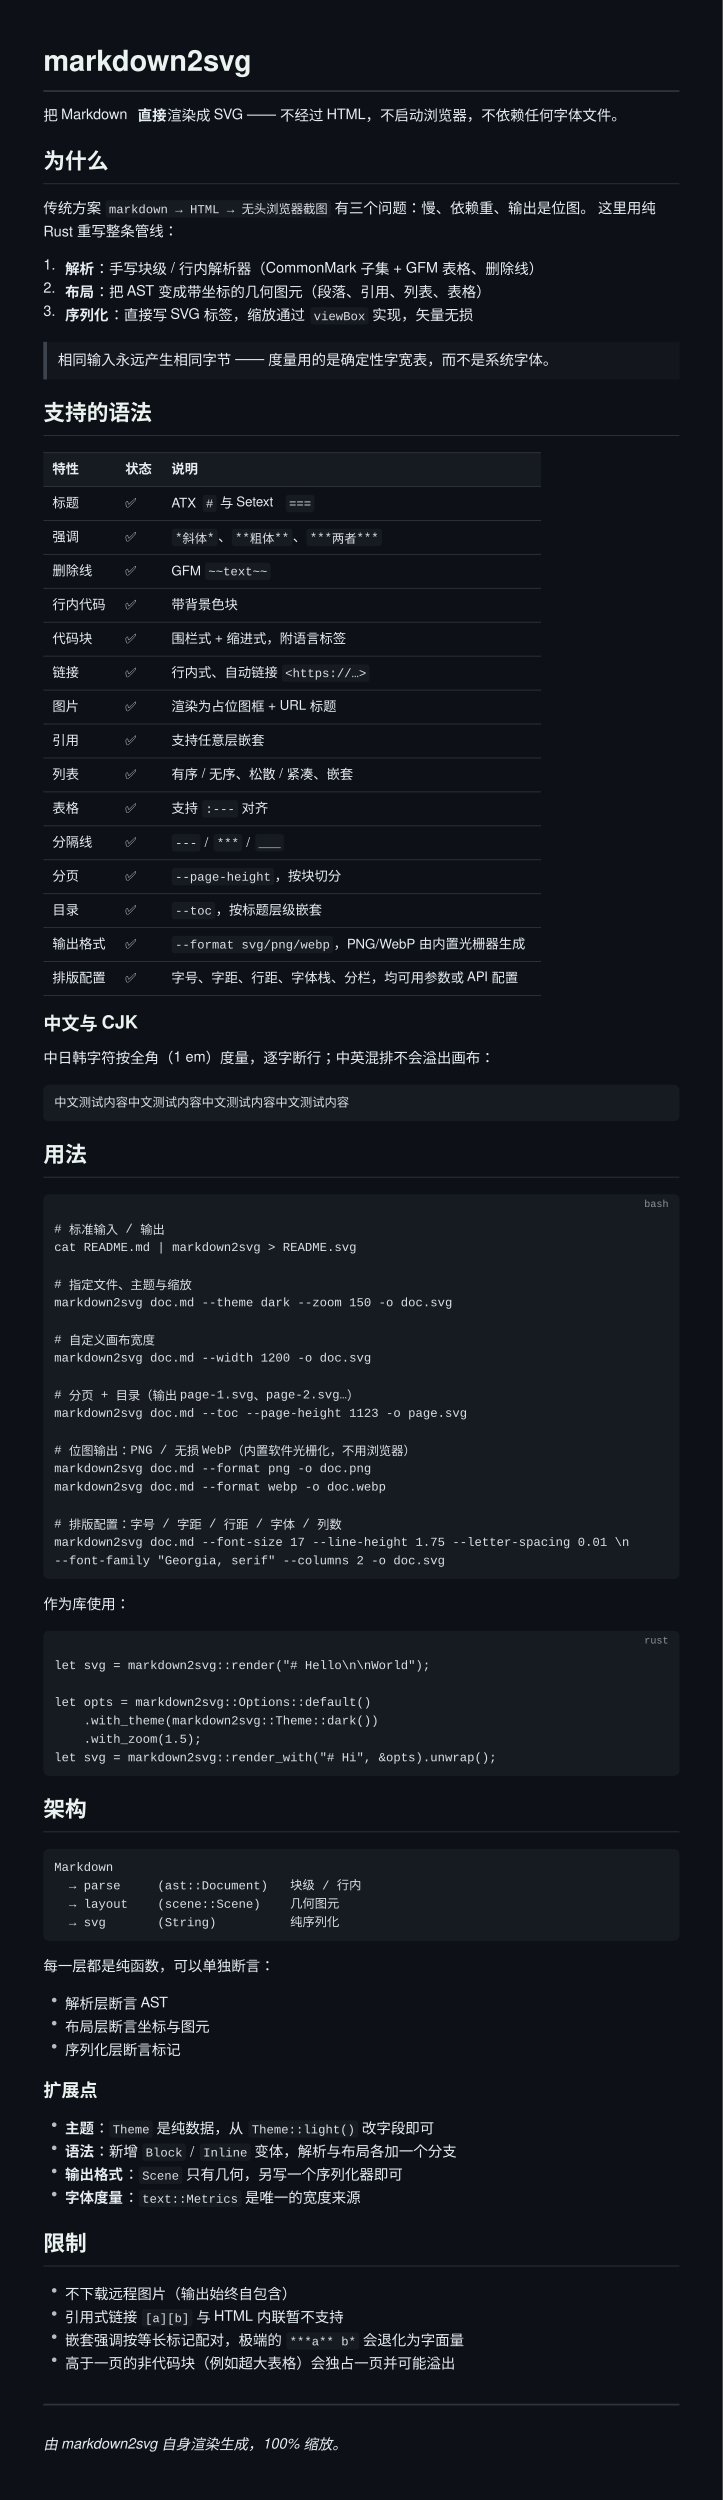
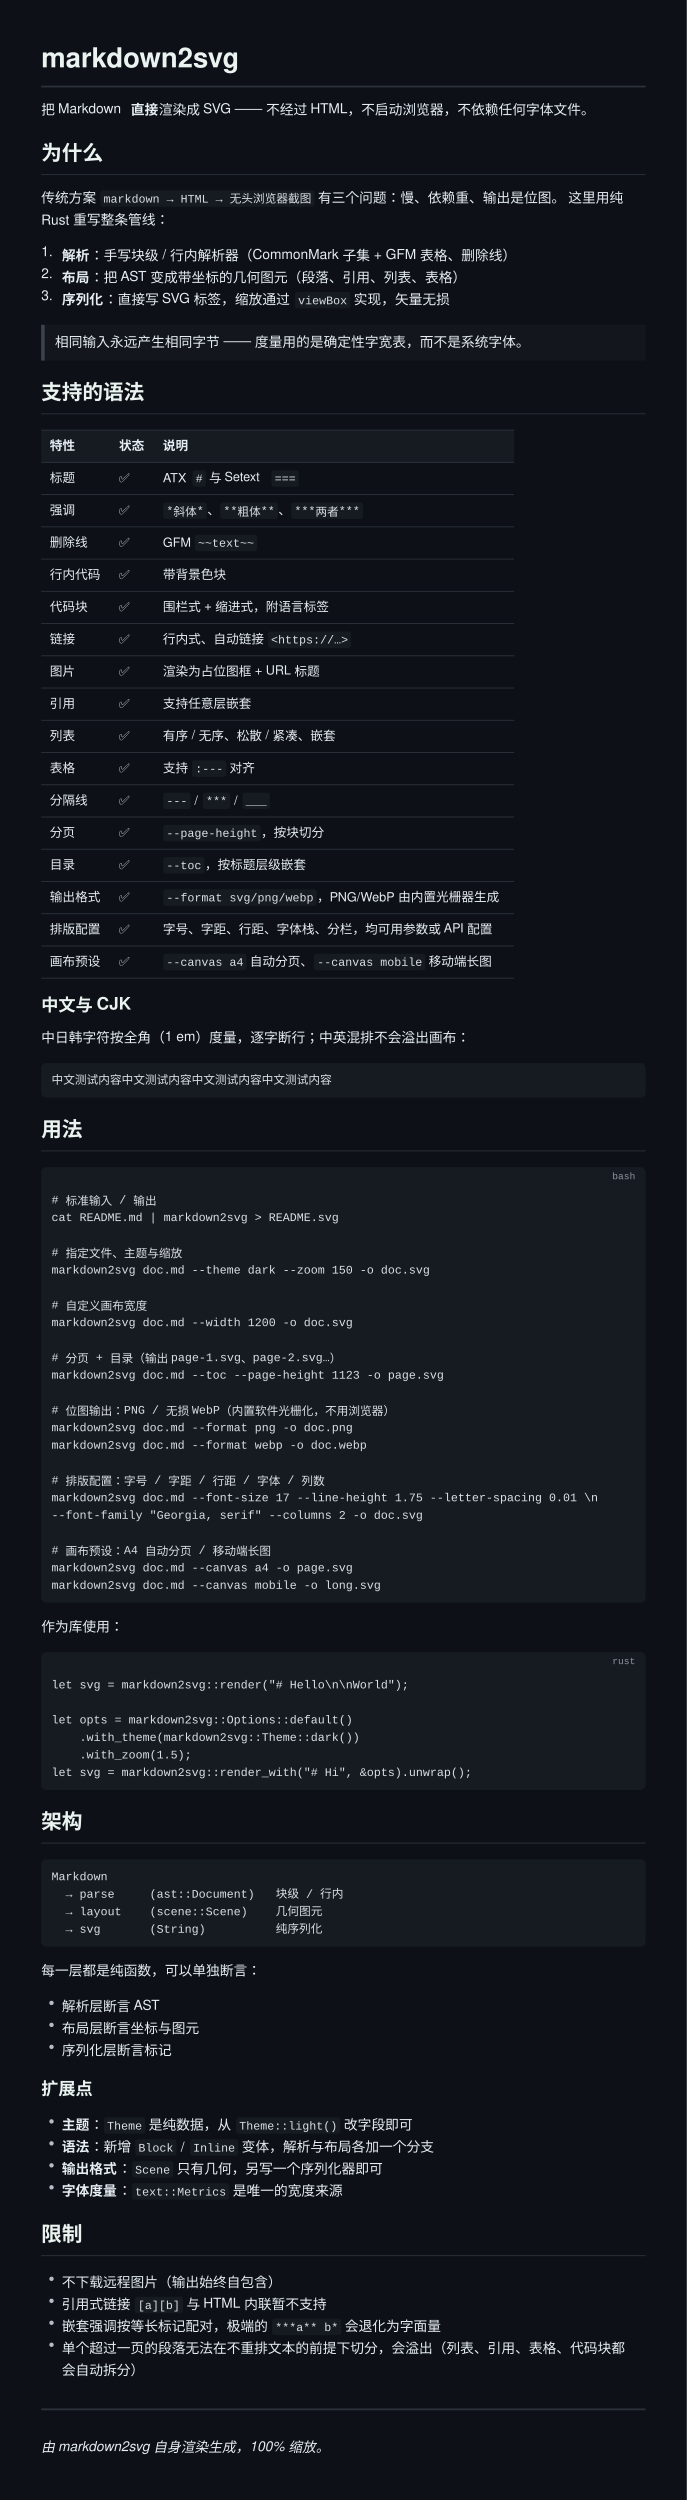
- <svg xmlns="http://www.w3.org/2000/svg" role="img" width="1200" height="4150.85" viewBox="0 0 800 2767.23" font-family="Segoe UI, -apple-system, Helvetica, Arial, PingFang SC, Hiragino Sans GB, Microsoft YaHei, sans-serif">
-   <rect x="0" y="0" width="800" height="2767.23" fill="#0d1117" />
+ <svg xmlns="http://www.w3.org/2000/svg" role="img" width="1200" height="4367.98" viewBox="0 0 800 2911.98" font-family="Segoe UI, -apple-system, Helvetica, Arial, PingFang SC, Hiragino Sans GB, Microsoft YaHei, sans-serif">
+   <rect x="0" y="0" width="800" height="2911.98" fill="#0d1117" />
  <text x="48" y="78.4" font-size="32" fill="#eaf3f0" xml:space="preserve" font-weight="bold">markdown2svg</text>
  <line x1="48" y1="100.8" x2="752" y2="100.8" stroke="#2d333b" stroke-width="2" />
  <text x="48" y="133.4" font-size="16" fill="#e6edf3" xml:space="preserve">把 Markdown</text>
  <text x="152.32" y="133.4" font-size="16" fill="#e6edf3" xml:space="preserve" font-weight="bold">直接</text>
  <text x="184.96" y="133.4" font-size="16" fill="#e6edf3" xml:space="preserve">渲染成 SVG —— 不经过 HTML，不启动浏览器，不依赖任何字体文件。</text>
  <text x="48" y="186.6" font-size="24" fill="#eaf3f0" xml:space="preserve" font-weight="bold">为什么</text>
  <line x1="48" y1="203.4" x2="752" y2="203.4" stroke="#2d333b" stroke-width="1" />
  <text x="48" y="236" font-size="16" fill="#e6edf3" xml:space="preserve">传统方案</text>
  <rect x="116.98" y="221.68" width="249.24" height="19.04" rx="3" fill="#161b22" />
  <text x="120.56" y="236" font-size="13.6" fill="#dbdfe4" xml:space="preserve" font-family="Cascadia Code, Consolas, Menlo, Monaco, 'Courier New', monospace">markdown → HTML → 无头浏览器截图</text>
  <text x="366.72" y="236" font-size="16" fill="#e6edf3" xml:space="preserve"> 有三个问题：慢、依赖重、输出是位图。 这里用纯</text>
  <text x="48" y="261.6" font-size="16" fill="#e6edf3" xml:space="preserve">Rust 重写整条管线：</text>
  <text x="48" y="298.4" font-size="16" fill="#e6edf3" xml:space="preserve">1.</text>
  <text x="72.08" y="303.2" font-size="16" fill="#e6edf3" xml:space="preserve" font-weight="bold">解析</text>
  <text x="104.72" y="303.2" font-size="16" fill="#e6edf3" xml:space="preserve">：手写块级 / 行内解析器（CommonMark 子集 + GFM 表格、删除线）</text>
  <text x="48" y="324" font-size="16" fill="#e6edf3" xml:space="preserve">2.</text>
  <text x="72.08" y="328.8" font-size="16" fill="#e6edf3" xml:space="preserve" font-weight="bold">布局</text>
  <text x="104.72" y="328.8" font-size="16" fill="#e6edf3" xml:space="preserve">：把 AST 变成带坐标的几何图元（段落、引用、列表、表格）</text>
  <text x="48" y="349.6" font-size="16" fill="#e6edf3" xml:space="preserve">3.</text>
  <text x="72.08" y="354.4" font-size="16" fill="#e6edf3" xml:space="preserve" font-weight="bold">序列化</text>
  <text x="121.04" y="354.4" font-size="16" fill="#e6edf3" xml:space="preserve">：直接写 SVG 标签，缩放通过</text>
  <rect x="343.62" y="340.08" width="64.28" height="19.04" rx="3" fill="#161b22" />
  <text x="347.2" y="354.4" font-size="13.6" fill="#dbdfe4" xml:space="preserve" font-family="Cascadia Code, Consolas, Menlo, Monaco, 'Courier New', monospace">viewBox</text>
  <text x="408.4" y="354.4" font-size="16" fill="#e6edf3" xml:space="preserve"> 实现，矢量无损</text>
  <rect x="48" y="378.4" width="704" height="41.6" fill="#13171d" />
  <rect x="48" y="378.4" width="4" height="41.6" fill="#3d444d" />
  <text x="64" y="404" font-size="16" fill="#e6edf3" xml:space="preserve">相同输入永远产生相同字节 —— 度量用的是确定性字宽表，而不是系统字体。</text>
  <text x="48" y="465.2" font-size="24" fill="#eaf3f0" xml:space="preserve" font-weight="bold">支持的语法</text>
  <line x1="48" y1="482" x2="752" y2="482" stroke="#2d333b" stroke-width="1" />
  <rect x="48" y="501" width="550.8" height="37.55" fill="#161b22" />
  <text x="58" y="524.19" font-size="14.72" fill="#e6edf3" xml:space="preserve" font-weight="bold">特性</text>
  <text x="138.58" y="524.19" font-size="14.72" fill="#e6edf3" xml:space="preserve" font-weight="bold">状态</text>
  <text x="189.72" y="524.19" font-size="14.72" fill="#e6edf3" xml:space="preserve" font-weight="bold">说明</text>
  <line x1="48" y1="501" x2="598.8" y2="501" stroke="#2d333b" stroke-width="1" />
  <line x1="48" y1="538.55" x2="598.8" y2="538.55" stroke="#2d333b" stroke-width="1" />
  <text x="58" y="561.74" font-size="14.72" fill="#e6edf3" xml:space="preserve">标题</text>
  <text x="138.58" y="561.74" font-size="14.72" fill="#e6edf3" xml:space="preserve">✅</text>
  <text x="189.72" y="561.74" font-size="14.72" fill="#e6edf3" xml:space="preserve">ATX</text>
  <rect x="224.37" y="547.81" width="15.32" height="19.04" rx="3" fill="#161b22" />
  <text x="227.95" y="561.74" font-size="13.6" fill="#dbdfe4" xml:space="preserve" font-family="Cascadia Code, Consolas, Menlo, Monaco, 'Courier New', monospace">#</text>
  <text x="240.19" y="561.74" font-size="14.72" fill="#e6edf3" xml:space="preserve"> 与 Setext</text>
  <rect x="316.35" y="547.81" width="31.64" height="19.04" rx="3" fill="#161b22" />
  <text x="319.93" y="561.74" font-size="13.6" fill="#dbdfe4" xml:space="preserve" font-family="Cascadia Code, Consolas, Menlo, Monaco, 'Courier New', monospace">===</text>
  <line x1="48" y1="576.1" x2="598.8" y2="576.1" stroke="#2d333b" stroke-width="1" />
  <text x="58" y="599.3" font-size="14.72" fill="#e6edf3" xml:space="preserve">强调</text>
  <text x="138.58" y="599.3" font-size="14.72" fill="#e6edf3" xml:space="preserve">✅</text>
  <rect x="190.22" y="585.36" width="50.68" height="19.04" rx="3" fill="#161b22" />
  <text x="193.8" y="599.3" font-size="13.6" fill="#dbdfe4" xml:space="preserve" font-family="Cascadia Code, Consolas, Menlo, Monaco, 'Courier New', monospace">*斜体*</text>
  <text x="241.4" y="599.3" font-size="14.72" fill="#e6edf3" xml:space="preserve">、</text>
  <rect x="256.62" y="585.36" width="67" height="19.04" rx="3" fill="#161b22" />
  <text x="260.2" y="599.3" font-size="13.6" fill="#dbdfe4" xml:space="preserve" font-family="Cascadia Code, Consolas, Menlo, Monaco, 'Courier New', monospace">**粗体**</text>
  <text x="324.12" y="599.3" font-size="14.72" fill="#e6edf3" xml:space="preserve">、</text>
  <rect x="339.34" y="585.36" width="83.32" height="19.04" rx="3" fill="#161b22" />
  <text x="342.92" y="599.3" font-size="13.6" fill="#dbdfe4" xml:space="preserve" font-family="Cascadia Code, Consolas, Menlo, Monaco, 'Courier New', monospace">***两者***</text>
  <line x1="48" y1="613.66" x2="598.8" y2="613.66" stroke="#2d333b" stroke-width="1" />
  <text x="58" y="636.85" font-size="14.72" fill="#e6edf3" xml:space="preserve">删除线</text>
  <text x="138.58" y="636.85" font-size="14.72" fill="#e6edf3" xml:space="preserve">✅</text>
  <text x="189.72" y="636.85" font-size="14.72" fill="#e6edf3" xml:space="preserve">GFM</text>
  <rect x="227.02" y="622.91" width="72.44" height="19.04" rx="3" fill="#161b22" />
  <text x="230.6" y="636.85" font-size="13.6" fill="#dbdfe4" xml:space="preserve" font-family="Cascadia Code, Consolas, Menlo, Monaco, 'Courier New', monospace">~~text~~</text>
  <line x1="48" y1="651.21" x2="598.8" y2="651.21" stroke="#2d333b" stroke-width="1" />
  <text x="58" y="674.4" font-size="14.72" fill="#e6edf3" xml:space="preserve">行内代码</text>
  <text x="138.58" y="674.4" font-size="14.72" fill="#e6edf3" xml:space="preserve">✅</text>
  <text x="189.72" y="674.4" font-size="14.72" fill="#e6edf3" xml:space="preserve">带背景色块</text>
  <line x1="48" y1="688.76" x2="598.8" y2="688.76" stroke="#2d333b" stroke-width="1" />
  <text x="58" y="711.95" font-size="14.72" fill="#e6edf3" xml:space="preserve">代码块</text>
  <text x="138.58" y="711.95" font-size="14.72" fill="#e6edf3" xml:space="preserve">✅</text>
  <text x="189.72" y="711.95" font-size="14.72" fill="#e6edf3" xml:space="preserve">围栏式 + 缩进式，附语言标签</text>
  <line x1="48" y1="726.31" x2="598.8" y2="726.31" stroke="#2d333b" stroke-width="1" />
  <text x="58" y="749.5" font-size="14.72" fill="#e6edf3" xml:space="preserve">链接</text>
  <text x="138.58" y="749.5" font-size="14.72" fill="#e6edf3" xml:space="preserve">✅</text>
  <text x="189.72" y="749.5" font-size="14.72" fill="#e6edf3" xml:space="preserve">行内式、自动链接</text>
  <rect x="312.1" y="735.57" width="96.92" height="19.04" rx="3" fill="#161b22" />
  <text x="315.68" y="749.5" font-size="13.6" fill="#dbdfe4" xml:space="preserve" font-family="Cascadia Code, Consolas, Menlo, Monaco, 'Courier New', monospace">&lt;https://…&gt;</text>
  <line x1="48" y1="763.86" x2="598.8" y2="763.86" stroke="#2d333b" stroke-width="1" />
  <text x="58" y="787.06" font-size="14.72" fill="#e6edf3" xml:space="preserve">图片</text>
  <text x="138.58" y="787.06" font-size="14.72" fill="#e6edf3" xml:space="preserve">✅</text>
  <text x="189.72" y="787.06" font-size="14.72" fill="#e6edf3" xml:space="preserve">渲染为占位图框 + URL 标题</text>
  <line x1="48" y1="801.42" x2="598.8" y2="801.42" stroke="#2d333b" stroke-width="1" />
  <text x="58" y="824.61" font-size="14.72" fill="#e6edf3" xml:space="preserve">引用</text>
  <text x="138.58" y="824.61" font-size="14.72" fill="#e6edf3" xml:space="preserve">✅</text>
  <text x="189.72" y="824.61" font-size="14.72" fill="#e6edf3" xml:space="preserve">支持任意层嵌套</text>
  <line x1="48" y1="838.97" x2="598.8" y2="838.97" stroke="#2d333b" stroke-width="1" />
  <text x="58" y="862.16" font-size="14.72" fill="#e6edf3" xml:space="preserve">列表</text>
  <text x="138.58" y="862.16" font-size="14.72" fill="#e6edf3" xml:space="preserve">✅</text>
  <text x="189.72" y="862.16" font-size="14.72" fill="#e6edf3" xml:space="preserve">有序 / 无序、松散 / 紧凑、嵌套</text>
  <line x1="48" y1="876.52" x2="598.8" y2="876.52" stroke="#2d333b" stroke-width="1" />
  <text x="58" y="899.71" font-size="14.72" fill="#e6edf3" xml:space="preserve">表格</text>
  <text x="138.58" y="899.71" font-size="14.72" fill="#e6edf3" xml:space="preserve">✅</text>
  <text x="189.72" y="899.71" font-size="14.72" fill="#e6edf3" xml:space="preserve">支持</text>
  <rect x="223.78" y="885.78" width="39.8" height="19.04" rx="3" fill="#161b22" />
  <text x="227.36" y="899.71" font-size="13.6" fill="#dbdfe4" xml:space="preserve" font-family="Cascadia Code, Consolas, Menlo, Monaco, 'Courier New', monospace">:---</text>
  <text x="264.08" y="899.71" font-size="14.72" fill="#e6edf3" xml:space="preserve"> 对齐</text>
  <line x1="48" y1="914.07" x2="598.8" y2="914.07" stroke="#2d333b" stroke-width="1" />
  <text x="58" y="937.26" font-size="14.72" fill="#e6edf3" xml:space="preserve">分隔线</text>
  <text x="138.58" y="937.26" font-size="14.72" fill="#e6edf3" xml:space="preserve">✅</text>
  <rect x="190.22" y="923.33" width="31.64" height="19.04" rx="3" fill="#161b22" />
  <text x="193.8" y="937.26" font-size="13.6" fill="#dbdfe4" xml:space="preserve" font-family="Cascadia Code, Consolas, Menlo, Monaco, 'Courier New', monospace">---</text>
  <text x="222.36" y="937.26" font-size="14.72" fill="#e6edf3" xml:space="preserve"> /</text>
  <rect x="236.41" y="923.33" width="31.64" height="19.04" rx="3" fill="#161b22" />
  <text x="239.99" y="937.26" font-size="13.6" fill="#dbdfe4" xml:space="preserve" font-family="Cascadia Code, Consolas, Menlo, Monaco, 'Courier New', monospace">***</text>
  <text x="268.55" y="937.26" font-size="14.72" fill="#e6edf3" xml:space="preserve"> /</text>
  <rect x="282.59" y="923.33" width="31.64" height="19.04" rx="3" fill="#161b22" />
  <text x="286.17" y="937.26" font-size="13.6" fill="#dbdfe4" xml:space="preserve" font-family="Cascadia Code, Consolas, Menlo, Monaco, 'Courier New', monospace">___</text>
  <line x1="48" y1="951.62" x2="598.8" y2="951.62" stroke="#2d333b" stroke-width="1" />
  <text x="58" y="974.82" font-size="14.72" fill="#e6edf3" xml:space="preserve">分页</text>
  <text x="138.58" y="974.82" font-size="14.72" fill="#e6edf3" xml:space="preserve">✅</text>
  <rect x="190.22" y="960.88" width="113.24" height="19.04" rx="3" fill="#161b22" />
  <text x="193.8" y="974.82" font-size="13.6" fill="#dbdfe4" xml:space="preserve" font-family="Cascadia Code, Consolas, Menlo, Monaco, 'Courier New', monospace">--page-height</text>
  <text x="303.96" y="974.82" font-size="14.72" fill="#e6edf3" xml:space="preserve">，按块切分</text>
  <line x1="48" y1="989.18" x2="598.8" y2="989.18" stroke="#2d333b" stroke-width="1" />
  <text x="58" y="1012.37" font-size="14.72" fill="#e6edf3" xml:space="preserve">目录</text>
  <text x="138.58" y="1012.37" font-size="14.72" fill="#e6edf3" xml:space="preserve">✅</text>
  <rect x="190.22" y="998.43" width="47.96" height="19.04" rx="3" fill="#161b22" />
  <text x="193.8" y="1012.37" font-size="13.6" fill="#dbdfe4" xml:space="preserve" font-family="Cascadia Code, Consolas, Menlo, Monaco, 'Courier New', monospace">--toc</text>
  <text x="238.68" y="1012.37" font-size="14.72" fill="#e6edf3" xml:space="preserve">，按标题层级嵌套</text>
  <line x1="48" y1="1026.73" x2="598.8" y2="1026.73" stroke="#2d333b" stroke-width="1" />
  <text x="58" y="1049.92" font-size="14.72" fill="#e6edf3" xml:space="preserve">输出格式</text>
  <text x="138.58" y="1049.92" font-size="14.72" fill="#e6edf3" xml:space="preserve">✅</text>
  <rect x="190.22" y="1035.98" width="178.52" height="19.04" rx="3" fill="#161b22" />
  <text x="193.8" y="1049.92" font-size="13.6" fill="#dbdfe4" xml:space="preserve" font-family="Cascadia Code, Consolas, Menlo, Monaco, 'Courier New', monospace">--format svg/png/webp</text>
  <text x="369.24" y="1049.92" font-size="14.72" fill="#e6edf3" xml:space="preserve">，PNG/WebP 由内置光栅器生成</text>
  <line x1="48" y1="1064.28" x2="598.8" y2="1064.28" stroke="#2d333b" stroke-width="1" />
  <text x="58" y="1087.47" font-size="14.72" fill="#e6edf3" xml:space="preserve">排版配置</text>
  <text x="138.58" y="1087.47" font-size="14.72" fill="#e6edf3" xml:space="preserve">✅</text>
  <text x="189.72" y="1087.47" font-size="14.72" fill="#e6edf3" xml:space="preserve">字号、字距、行距、字体栈、分栏，均可用参数或 API 配置</text>
  <line x1="48" y1="1101.83" x2="598.8" y2="1101.83" stroke="#2d333b" stroke-width="1" />
-   <text x="48" y="1140.03" font-size="20" fill="#eaf3f0" xml:space="preserve" font-weight="bold">中文与 CJK</text>
-   <text x="48" y="1176.63" font-size="16" fill="#e6edf3" xml:space="preserve">中日韩字符按全角（1 em）度量，逐字断行；中英混排不会溢出画布：</text>
-   <rect x="48" y="1200.63" width="704" height="40.4" rx="6" fill="#161b22" />
-   <text x="60" y="1224.91" font-size="13.6" fill="#dbdfe4" xml:space="preserve" font-family="Cascadia Code, Consolas, Menlo, Monaco, 'Courier New', monospace">中文测试内容中文测试内容中文测试内容中文测试内容</text>
-   <text x="48" y="1286.23" font-size="24" fill="#eaf3f0" xml:space="preserve" font-weight="bold">用法</text>
-   <line x1="48" y1="1303.03" x2="752" y2="1303.03" stroke="#2d333b" stroke-width="1" />
-   <rect x="48" y="1322.03" width="704" height="425.6" rx="6" fill="#161b22" />
-   <text x="713.12" y="1335.99" font-size="11.2" fill="#8b949e" xml:space="preserve" font-family="Cascadia Code, Consolas, Menlo, Monaco, 'Courier New', monospace">bash</text>
-   <text x="60" y="1364.31" font-size="13.6" fill="#dbdfe4" xml:space="preserve" font-family="Cascadia Code, Consolas, Menlo, Monaco, 'Courier New', monospace"># 标准输入 / 输出</text>
-   <text x="60" y="1384.71" font-size="13.6" fill="#dbdfe4" xml:space="preserve" font-family="Cascadia Code, Consolas, Menlo, Monaco, 'Courier New', monospace">cat README.md | markdown2svg &gt; README.svg</text>
-   <text x="60" y="1425.51" font-size="13.6" fill="#dbdfe4" xml:space="preserve" font-family="Cascadia Code, Consolas, Menlo, Monaco, 'Courier New', monospace"># 指定文件、主题与缩放</text>
-   <text x="60" y="1445.91" font-size="13.6" fill="#dbdfe4" xml:space="preserve" font-family="Cascadia Code, Consolas, Menlo, Monaco, 'Courier New', monospace">markdown2svg doc.md --theme dark --zoom 150 -o doc.svg</text>
-   <text x="60" y="1486.71" font-size="13.6" fill="#dbdfe4" xml:space="preserve" font-family="Cascadia Code, Consolas, Menlo, Monaco, 'Courier New', monospace"># 自定义画布宽度</text>
-   <text x="60" y="1507.11" font-size="13.6" fill="#dbdfe4" xml:space="preserve" font-family="Cascadia Code, Consolas, Menlo, Monaco, 'Courier New', monospace">markdown2svg doc.md --width 1200 -o doc.svg</text>
-   <text x="60" y="1547.91" font-size="13.6" fill="#dbdfe4" xml:space="preserve" font-family="Cascadia Code, Consolas, Menlo, Monaco, 'Courier New', monospace"># 分页 + 目录（输出 page-1.svg、page-2.svg…）</text>
-   <text x="60" y="1568.31" font-size="13.6" fill="#dbdfe4" xml:space="preserve" font-family="Cascadia Code, Consolas, Menlo, Monaco, 'Courier New', monospace">markdown2svg doc.md --toc --page-height 1123 -o page.svg</text>
-   <text x="60" y="1609.11" font-size="13.6" fill="#dbdfe4" xml:space="preserve" font-family="Cascadia Code, Consolas, Menlo, Monaco, 'Courier New', monospace"># 位图输出：PNG / 无损 WebP（内置软件光栅化，不用浏览器）</text>
-   <text x="60" y="1629.51" font-size="13.6" fill="#dbdfe4" xml:space="preserve" font-family="Cascadia Code, Consolas, Menlo, Monaco, 'Courier New', monospace">markdown2svg doc.md --format png -o doc.png</text>
-   <text x="60" y="1649.91" font-size="13.6" fill="#dbdfe4" xml:space="preserve" font-family="Cascadia Code, Consolas, Menlo, Monaco, 'Courier New', monospace">markdown2svg doc.md --format webp -o doc.webp</text>
-   <text x="60" y="1690.71" font-size="13.6" fill="#dbdfe4" xml:space="preserve" font-family="Cascadia Code, Consolas, Menlo, Monaco, 'Courier New', monospace"># 排版配置：字号 / 字距 / 行距 / 字体 / 列数</text>
-   <text x="60" y="1711.11" font-size="13.6" fill="#dbdfe4" xml:space="preserve" font-family="Cascadia Code, Consolas, Menlo, Monaco, 'Courier New', monospace">markdown2svg doc.md --font-size 17 --line-height 1.75 --letter-spacing 0.01 \n  </text>
-   <text x="60" y="1731.51" font-size="13.6" fill="#dbdfe4" xml:space="preserve" font-family="Cascadia Code, Consolas, Menlo, Monaco, 'Courier New', monospace">--font-family "Georgia, serif" --columns 2 -o doc.svg</text>
-   <text x="48" y="1781.23" font-size="16" fill="#e6edf3" xml:space="preserve">作为库使用：</text>
-   <rect x="48" y="1805.23" width="704" height="160.4" rx="6" fill="#161b22" />
-   <text x="713.12" y="1819.19" font-size="11.2" fill="#8b949e" xml:space="preserve" font-family="Cascadia Code, Consolas, Menlo, Monaco, 'Courier New', monospace">rust</text>
-   <text x="60" y="1847.51" font-size="13.6" fill="#dbdfe4" xml:space="preserve" font-family="Cascadia Code, Consolas, Menlo, Monaco, 'Courier New', monospace">let svg = markdown2svg::render("# Hello\n\nWorld");</text>
-   <text x="60" y="1888.31" font-size="13.6" fill="#dbdfe4" xml:space="preserve" font-family="Cascadia Code, Consolas, Menlo, Monaco, 'Courier New', monospace">let opts = markdown2svg::Options::default()</text>
-   <text x="60" y="1908.71" font-size="13.6" fill="#dbdfe4" xml:space="preserve" font-family="Cascadia Code, Consolas, Menlo, Monaco, 'Courier New', monospace">    .with_theme(markdown2svg::Theme::dark())</text>
-   <text x="60" y="1929.11" font-size="13.6" fill="#dbdfe4" xml:space="preserve" font-family="Cascadia Code, Consolas, Menlo, Monaco, 'Courier New', monospace">    .with_zoom(1.5);</text>
-   <text x="60" y="1949.51" font-size="13.6" fill="#dbdfe4" xml:space="preserve" font-family="Cascadia Code, Consolas, Menlo, Monaco, 'Courier New', monospace">let svg = markdown2svg::render_with("# Hi", &amp;opts).unwrap();</text>
-   <text x="48" y="2010.83" font-size="24" fill="#eaf3f0" xml:space="preserve" font-weight="bold">架构</text>
-   <line x1="48" y1="2027.63" x2="752" y2="2027.63" stroke="#2d333b" stroke-width="1" />
-   <rect x="48" y="2046.63" width="704" height="101.6" rx="6" fill="#161b22" />
-   <text x="60" y="2070.91" font-size="13.6" fill="#dbdfe4" xml:space="preserve" font-family="Cascadia Code, Consolas, Menlo, Monaco, 'Courier New', monospace">Markdown</text>
-   <text x="60" y="2091.31" font-size="13.6" fill="#dbdfe4" xml:space="preserve" font-family="Cascadia Code, Consolas, Menlo, Monaco, 'Courier New', monospace">  → parse     (ast::Document)   块级 / 行内</text>
-   <text x="60" y="2111.71" font-size="13.6" fill="#dbdfe4" xml:space="preserve" font-family="Cascadia Code, Consolas, Menlo, Monaco, 'Courier New', monospace">  → layout    (scene::Scene)    几何图元</text>
-   <text x="60" y="2132.11" font-size="13.6" fill="#dbdfe4" xml:space="preserve" font-family="Cascadia Code, Consolas, Menlo, Monaco, 'Courier New', monospace">  → svg       (String)          纯序列化</text>
-   <text x="48" y="2181.83" font-size="16" fill="#e6edf3" xml:space="preserve">每一层都是纯函数，可以单独断言：</text>
-   <rect x="57.44" y="2211.27" width="5.12" height="5.12" rx="2.56" fill="#b6bdc5" />
-   <text x="72" y="2223.43" font-size="16" fill="#e6edf3" xml:space="preserve">解析层断言 AST</text>
-   <rect x="57.44" y="2236.87" width="5.12" height="5.12" rx="2.56" fill="#b6bdc5" />
-   <text x="72" y="2249.03" font-size="16" fill="#e6edf3" xml:space="preserve">布局层断言坐标与图元</text>
-   <rect x="57.44" y="2262.47" width="5.12" height="5.12" rx="2.56" fill="#b6bdc5" />
-   <text x="72" y="2274.63" font-size="16" fill="#e6edf3" xml:space="preserve">序列化层断言标记</text>
-   <text x="48" y="2320.83" font-size="20" fill="#eaf3f0" xml:space="preserve" font-weight="bold">扩展点</text>
-   <rect x="57.44" y="2349.27" width="5.12" height="5.12" rx="2.56" fill="#b6bdc5" />
-   <text x="72" y="2361.43" font-size="16" fill="#e6edf3" xml:space="preserve" font-weight="bold">主题</text>
-   <text x="104.64" y="2361.43" font-size="16" fill="#e6edf3" xml:space="preserve">：</text>
-   <rect x="121.14" y="2347.11" width="47.96" height="19.04" rx="3" fill="#161b22" />
-   <text x="124.72" y="2361.43" font-size="13.6" fill="#dbdfe4" xml:space="preserve" font-family="Cascadia Code, Consolas, Menlo, Monaco, 'Courier New', monospace">Theme</text>
-   <text x="169.6" y="2361.43" font-size="16" fill="#e6edf3" xml:space="preserve"> 是纯数据，从</text>
-   <rect x="275.06" y="2347.11" width="121.4" height="19.04" rx="3" fill="#161b22" />
-   <text x="278.64" y="2361.43" font-size="13.6" fill="#dbdfe4" xml:space="preserve" font-family="Cascadia Code, Consolas, Menlo, Monaco, 'Courier New', monospace">Theme::light()</text>
-   <text x="396.96" y="2361.43" font-size="16" fill="#e6edf3" xml:space="preserve"> 改字段即可</text>
-   <rect x="57.44" y="2374.87" width="5.12" height="5.12" rx="2.56" fill="#b6bdc5" />
-   <text x="72" y="2387.03" font-size="16" fill="#e6edf3" xml:space="preserve" font-weight="bold">语法</text>
-   <text x="104.64" y="2387.03" font-size="16" fill="#e6edf3" xml:space="preserve">：新增</text>
-   <rect x="157.62" y="2372.71" width="47.96" height="19.04" rx="3" fill="#161b22" />
-   <text x="161.2" y="2387.03" font-size="13.6" fill="#dbdfe4" xml:space="preserve" font-family="Cascadia Code, Consolas, Menlo, Monaco, 'Courier New', monospace">Block</text>
-   <text x="206.08" y="2387.03" font-size="16" fill="#e6edf3" xml:space="preserve"> /</text>
-   <rect x="221.3" y="2372.71" width="56.12" height="19.04" rx="3" fill="#161b22" />
-   <text x="224.88" y="2387.03" font-size="13.6" fill="#dbdfe4" xml:space="preserve" font-family="Cascadia Code, Consolas, Menlo, Monaco, 'Courier New', monospace">Inline</text>
-   <text x="277.92" y="2387.03" font-size="16" fill="#e6edf3" xml:space="preserve"> 变体，解析与布局各加一个分支</text>
-   <rect x="57.44" y="2400.47" width="5.12" height="5.12" rx="2.56" fill="#b6bdc5" />
-   <text x="72" y="2412.63" font-size="16" fill="#e6edf3" xml:space="preserve" font-weight="bold">输出格式</text>
-   <text x="137.28" y="2412.63" font-size="16" fill="#e6edf3" xml:space="preserve">：</text>
-   <rect x="153.78" y="2398.31" width="47.96" height="19.04" rx="3" fill="#161b22" />
-   <text x="157.36" y="2412.63" font-size="13.6" fill="#dbdfe4" xml:space="preserve" font-family="Cascadia Code, Consolas, Menlo, Monaco, 'Courier New', monospace">Scene</text>
-   <text x="202.24" y="2412.63" font-size="16" fill="#e6edf3" xml:space="preserve"> 只有几何，另写一个序列化器即可</text>
-   <rect x="57.44" y="2426.07" width="5.12" height="5.12" rx="2.56" fill="#b6bdc5" />
-   <text x="72" y="2438.23" font-size="16" fill="#e6edf3" xml:space="preserve" font-weight="bold">字体度量</text>
-   <text x="137.28" y="2438.23" font-size="16" fill="#e6edf3" xml:space="preserve">：</text>
-   <rect x="153.78" y="2423.91" width="113.24" height="19.04" rx="3" fill="#161b22" />
-   <text x="157.36" y="2438.23" font-size="13.6" fill="#dbdfe4" xml:space="preserve" font-family="Cascadia Code, Consolas, Menlo, Monaco, 'Courier New', monospace">text::Metrics</text>
-   <text x="267.52" y="2438.23" font-size="16" fill="#e6edf3" xml:space="preserve"> 是唯一的宽度来源</text>
-   <text x="48" y="2491.43" font-size="24" fill="#eaf3f0" xml:space="preserve" font-weight="bold">限制</text>
-   <line x1="48" y1="2508.23" x2="752" y2="2508.23" stroke="#2d333b" stroke-width="1" />
-   <rect x="57.44" y="2532.67" width="5.12" height="5.12" rx="2.56" fill="#b6bdc5" />
-   <text x="72" y="2544.83" font-size="16" fill="#e6edf3" xml:space="preserve">不下载远程图片（输出始终自包含）</text>
-   <rect x="57.44" y="2558.27" width="5.12" height="5.12" rx="2.56" fill="#b6bdc5" />
-   <text x="72" y="2570.43" font-size="16" fill="#e6edf3" xml:space="preserve">引用式链接</text>
-   <rect x="156.98" y="2556.11" width="56.12" height="19.04" rx="3" fill="#161b22" />
-   <text x="160.56" y="2570.43" font-size="13.6" fill="#dbdfe4" xml:space="preserve" font-family="Cascadia Code, Consolas, Menlo, Monaco, 'Courier New', monospace">[a][b]</text>
-   <text x="213.6" y="2570.43" font-size="16" fill="#e6edf3" xml:space="preserve"> 与 HTML 内联暂不支持</text>
-   <rect x="57.44" y="2583.87" width="5.12" height="5.12" rx="2.56" fill="#b6bdc5" />
-   <text x="72" y="2596.03" font-size="16" fill="#e6edf3" xml:space="preserve">嵌套强调按等长标记配对，极端的</text>
-   <rect x="316.98" y="2581.71" width="80.6" height="19.04" rx="3" fill="#161b22" />
-   <text x="320.56" y="2596.03" font-size="13.6" fill="#dbdfe4" xml:space="preserve" font-family="Cascadia Code, Consolas, Menlo, Monaco, 'Courier New', monospace">***a** b*</text>
-   <text x="398.08" y="2596.03" font-size="16" fill="#e6edf3" xml:space="preserve"> 会退化为字面量</text>
-   <rect x="57.44" y="2609.47" width="5.12" height="5.12" rx="2.56" fill="#b6bdc5" />
-   <text x="72" y="2621.63" font-size="16" fill="#e6edf3" xml:space="preserve">高于一页的非代码块（例如超大表格）会独占一页并可能溢出</text>
-   <line x1="48" y1="2661.63" x2="752" y2="2661.63" stroke="#2d333b" stroke-width="2" />
-   <text x="48" y="2711.23" font-size="16" fill="#e6edf3" xml:space="preserve" font-style="italic">由 markdown2svg 自身渲染生成，100% 缩放。</text>
+   <text x="58" y="1125.02" font-size="14.72" fill="#e6edf3" xml:space="preserve">画布预设</text>
+   <text x="138.58" y="1125.02" font-size="14.72" fill="#e6edf3" xml:space="preserve">✅</text>
+   <rect x="190.22" y="1111.09" width="96.92" height="19.04" rx="3" fill="#161b22" />
+   <text x="193.8" y="1125.02" font-size="13.6" fill="#dbdfe4" xml:space="preserve" font-family="Cascadia Code, Consolas, Menlo, Monaco, 'Courier New', monospace">--canvas a4</text>
+   <text x="287.64" y="1125.02" font-size="14.72" fill="#e6edf3" xml:space="preserve"> 自动分页、</text>
+   <rect x="365.86" y="1111.09" width="129.56" height="19.04" rx="3" fill="#161b22" />
+   <text x="369.44" y="1125.02" font-size="13.6" fill="#dbdfe4" xml:space="preserve" font-family="Cascadia Code, Consolas, Menlo, Monaco, 'Courier New', monospace">--canvas mobile</text>
+   <text x="495.92" y="1125.02" font-size="14.72" fill="#e6edf3" xml:space="preserve"> 移动端长图</text>
+   <line x1="48" y1="1139.38" x2="598.8" y2="1139.38" stroke="#2d333b" stroke-width="1" />
+   <text x="48" y="1177.58" font-size="20" fill="#eaf3f0" xml:space="preserve" font-weight="bold">中文与 CJK</text>
+   <text x="48" y="1214.18" font-size="16" fill="#e6edf3" xml:space="preserve">中日韩字符按全角（1 em）度量，逐字断行；中英混排不会溢出画布：</text>
+   <rect x="48" y="1238.18" width="704" height="40.4" rx="6" fill="#161b22" />
+   <text x="60" y="1262.46" font-size="13.6" fill="#dbdfe4" xml:space="preserve" font-family="Cascadia Code, Consolas, Menlo, Monaco, 'Courier New', monospace">中文测试内容中文测试内容中文测试内容中文测试内容</text>
+   <text x="48" y="1323.78" font-size="24" fill="#eaf3f0" xml:space="preserve" font-weight="bold">用法</text>
+   <line x1="48" y1="1340.58" x2="752" y2="1340.58" stroke="#2d333b" stroke-width="1" />
+   <rect x="48" y="1359.58" width="704" height="507.2" rx="6" fill="#161b22" />
+   <text x="713.12" y="1373.54" font-size="11.2" fill="#8b949e" xml:space="preserve" font-family="Cascadia Code, Consolas, Menlo, Monaco, 'Courier New', monospace">bash</text>
+   <text x="60" y="1401.86" font-size="13.6" fill="#dbdfe4" xml:space="preserve" font-family="Cascadia Code, Consolas, Menlo, Monaco, 'Courier New', monospace"># 标准输入 / 输出</text>
+   <text x="60" y="1422.26" font-size="13.6" fill="#dbdfe4" xml:space="preserve" font-family="Cascadia Code, Consolas, Menlo, Monaco, 'Courier New', monospace">cat README.md | markdown2svg &gt; README.svg</text>
+   <text x="60" y="1463.06" font-size="13.6" fill="#dbdfe4" xml:space="preserve" font-family="Cascadia Code, Consolas, Menlo, Monaco, 'Courier New', monospace"># 指定文件、主题与缩放</text>
+   <text x="60" y="1483.46" font-size="13.6" fill="#dbdfe4" xml:space="preserve" font-family="Cascadia Code, Consolas, Menlo, Monaco, 'Courier New', monospace">markdown2svg doc.md --theme dark --zoom 150 -o doc.svg</text>
+   <text x="60" y="1524.26" font-size="13.6" fill="#dbdfe4" xml:space="preserve" font-family="Cascadia Code, Consolas, Menlo, Monaco, 'Courier New', monospace"># 自定义画布宽度</text>
+   <text x="60" y="1544.66" font-size="13.6" fill="#dbdfe4" xml:space="preserve" font-family="Cascadia Code, Consolas, Menlo, Monaco, 'Courier New', monospace">markdown2svg doc.md --width 1200 -o doc.svg</text>
+   <text x="60" y="1585.46" font-size="13.6" fill="#dbdfe4" xml:space="preserve" font-family="Cascadia Code, Consolas, Menlo, Monaco, 'Courier New', monospace"># 分页 + 目录（输出 page-1.svg、page-2.svg…）</text>
+   <text x="60" y="1605.86" font-size="13.6" fill="#dbdfe4" xml:space="preserve" font-family="Cascadia Code, Consolas, Menlo, Monaco, 'Courier New', monospace">markdown2svg doc.md --toc --page-height 1123 -o page.svg</text>
+   <text x="60" y="1646.66" font-size="13.6" fill="#dbdfe4" xml:space="preserve" font-family="Cascadia Code, Consolas, Menlo, Monaco, 'Courier New', monospace"># 位图输出：PNG / 无损 WebP（内置软件光栅化，不用浏览器）</text>
+   <text x="60" y="1667.06" font-size="13.6" fill="#dbdfe4" xml:space="preserve" font-family="Cascadia Code, Consolas, Menlo, Monaco, 'Courier New', monospace">markdown2svg doc.md --format png -o doc.png</text>
+   <text x="60" y="1687.46" font-size="13.6" fill="#dbdfe4" xml:space="preserve" font-family="Cascadia Code, Consolas, Menlo, Monaco, 'Courier New', monospace">markdown2svg doc.md --format webp -o doc.webp</text>
+   <text x="60" y="1728.26" font-size="13.6" fill="#dbdfe4" xml:space="preserve" font-family="Cascadia Code, Consolas, Menlo, Monaco, 'Courier New', monospace"># 排版配置：字号 / 字距 / 行距 / 字体 / 列数</text>
+   <text x="60" y="1748.66" font-size="13.6" fill="#dbdfe4" xml:space="preserve" font-family="Cascadia Code, Consolas, Menlo, Monaco, 'Courier New', monospace">markdown2svg doc.md --font-size 17 --line-height 1.75 --letter-spacing 0.01 \n  </text>
+   <text x="60" y="1769.06" font-size="13.6" fill="#dbdfe4" xml:space="preserve" font-family="Cascadia Code, Consolas, Menlo, Monaco, 'Courier New', monospace">--font-family "Georgia, serif" --columns 2 -o doc.svg</text>
+   <text x="60" y="1809.86" font-size="13.6" fill="#dbdfe4" xml:space="preserve" font-family="Cascadia Code, Consolas, Menlo, Monaco, 'Courier New', monospace"># 画布预设：A4 自动分页 / 移动端长图</text>
+   <text x="60" y="1830.26" font-size="13.6" fill="#dbdfe4" xml:space="preserve" font-family="Cascadia Code, Consolas, Menlo, Monaco, 'Courier New', monospace">markdown2svg doc.md --canvas a4 -o page.svg</text>
+   <text x="60" y="1850.66" font-size="13.6" fill="#dbdfe4" xml:space="preserve" font-family="Cascadia Code, Consolas, Menlo, Monaco, 'Courier New', monospace">markdown2svg doc.md --canvas mobile -o long.svg</text>
+   <text x="48" y="1900.38" font-size="16" fill="#e6edf3" xml:space="preserve">作为库使用：</text>
+   <rect x="48" y="1924.38" width="704" height="160.4" rx="6" fill="#161b22" />
+   <text x="713.12" y="1938.34" font-size="11.2" fill="#8b949e" xml:space="preserve" font-family="Cascadia Code, Consolas, Menlo, Monaco, 'Courier New', monospace">rust</text>
+   <text x="60" y="1966.66" font-size="13.6" fill="#dbdfe4" xml:space="preserve" font-family="Cascadia Code, Consolas, Menlo, Monaco, 'Courier New', monospace">let svg = markdown2svg::render("# Hello\n\nWorld");</text>
+   <text x="60" y="2007.46" font-size="13.6" fill="#dbdfe4" xml:space="preserve" font-family="Cascadia Code, Consolas, Menlo, Monaco, 'Courier New', monospace">let opts = markdown2svg::Options::default()</text>
+   <text x="60" y="2027.86" font-size="13.6" fill="#dbdfe4" xml:space="preserve" font-family="Cascadia Code, Consolas, Menlo, Monaco, 'Courier New', monospace">    .with_theme(markdown2svg::Theme::dark())</text>
+   <text x="60" y="2048.26" font-size="13.6" fill="#dbdfe4" xml:space="preserve" font-family="Cascadia Code, Consolas, Menlo, Monaco, 'Courier New', monospace">    .with_zoom(1.5);</text>
+   <text x="60" y="2068.66" font-size="13.6" fill="#dbdfe4" xml:space="preserve" font-family="Cascadia Code, Consolas, Menlo, Monaco, 'Courier New', monospace">let svg = markdown2svg::render_with("# Hi", &amp;opts).unwrap();</text>
+   <text x="48" y="2129.98" font-size="24" fill="#eaf3f0" xml:space="preserve" font-weight="bold">架构</text>
+   <line x1="48" y1="2146.78" x2="752" y2="2146.78" stroke="#2d333b" stroke-width="1" />
+   <rect x="48" y="2165.78" width="704" height="101.6" rx="6" fill="#161b22" />
+   <text x="60" y="2190.06" font-size="13.6" fill="#dbdfe4" xml:space="preserve" font-family="Cascadia Code, Consolas, Menlo, Monaco, 'Courier New', monospace">Markdown</text>
+   <text x="60" y="2210.46" font-size="13.6" fill="#dbdfe4" xml:space="preserve" font-family="Cascadia Code, Consolas, Menlo, Monaco, 'Courier New', monospace">  → parse     (ast::Document)   块级 / 行内</text>
+   <text x="60" y="2230.86" font-size="13.6" fill="#dbdfe4" xml:space="preserve" font-family="Cascadia Code, Consolas, Menlo, Monaco, 'Courier New', monospace">  → layout    (scene::Scene)    几何图元</text>
+   <text x="60" y="2251.26" font-size="13.6" fill="#dbdfe4" xml:space="preserve" font-family="Cascadia Code, Consolas, Menlo, Monaco, 'Courier New', monospace">  → svg       (String)          纯序列化</text>
+   <text x="48" y="2300.98" font-size="16" fill="#e6edf3" xml:space="preserve">每一层都是纯函数，可以单独断言：</text>
+   <rect x="57.44" y="2330.42" width="5.12" height="5.12" rx="2.56" fill="#b6bdc5" />
+   <text x="72" y="2342.58" font-size="16" fill="#e6edf3" xml:space="preserve">解析层断言 AST</text>
+   <rect x="57.44" y="2356.02" width="5.12" height="5.12" rx="2.56" fill="#b6bdc5" />
+   <text x="72" y="2368.18" font-size="16" fill="#e6edf3" xml:space="preserve">布局层断言坐标与图元</text>
+   <rect x="57.44" y="2381.62" width="5.12" height="5.12" rx="2.56" fill="#b6bdc5" />
+   <text x="72" y="2393.78" font-size="16" fill="#e6edf3" xml:space="preserve">序列化层断言标记</text>
+   <text x="48" y="2439.98" font-size="20" fill="#eaf3f0" xml:space="preserve" font-weight="bold">扩展点</text>
+   <rect x="57.44" y="2468.42" width="5.12" height="5.12" rx="2.56" fill="#b6bdc5" />
+   <text x="72" y="2480.58" font-size="16" fill="#e6edf3" xml:space="preserve" font-weight="bold">主题</text>
+   <text x="104.64" y="2480.58" font-size="16" fill="#e6edf3" xml:space="preserve">：</text>
+   <rect x="121.14" y="2466.26" width="47.96" height="19.04" rx="3" fill="#161b22" />
+   <text x="124.72" y="2480.58" font-size="13.6" fill="#dbdfe4" xml:space="preserve" font-family="Cascadia Code, Consolas, Menlo, Monaco, 'Courier New', monospace">Theme</text>
+   <text x="169.6" y="2480.58" font-size="16" fill="#e6edf3" xml:space="preserve"> 是纯数据，从</text>
+   <rect x="275.06" y="2466.26" width="121.4" height="19.04" rx="3" fill="#161b22" />
+   <text x="278.64" y="2480.58" font-size="13.6" fill="#dbdfe4" xml:space="preserve" font-family="Cascadia Code, Consolas, Menlo, Monaco, 'Courier New', monospace">Theme::light()</text>
+   <text x="396.96" y="2480.58" font-size="16" fill="#e6edf3" xml:space="preserve"> 改字段即可</text>
+   <rect x="57.44" y="2494.02" width="5.12" height="5.12" rx="2.56" fill="#b6bdc5" />
+   <text x="72" y="2506.18" font-size="16" fill="#e6edf3" xml:space="preserve" font-weight="bold">语法</text>
+   <text x="104.64" y="2506.18" font-size="16" fill="#e6edf3" xml:space="preserve">：新增</text>
+   <rect x="157.62" y="2491.86" width="47.96" height="19.04" rx="3" fill="#161b22" />
+   <text x="161.2" y="2506.18" font-size="13.6" fill="#dbdfe4" xml:space="preserve" font-family="Cascadia Code, Consolas, Menlo, Monaco, 'Courier New', monospace">Block</text>
+   <text x="206.08" y="2506.18" font-size="16" fill="#e6edf3" xml:space="preserve"> /</text>
+   <rect x="221.3" y="2491.86" width="56.12" height="19.04" rx="3" fill="#161b22" />
+   <text x="224.88" y="2506.18" font-size="13.6" fill="#dbdfe4" xml:space="preserve" font-family="Cascadia Code, Consolas, Menlo, Monaco, 'Courier New', monospace">Inline</text>
+   <text x="277.92" y="2506.18" font-size="16" fill="#e6edf3" xml:space="preserve"> 变体，解析与布局各加一个分支</text>
+   <rect x="57.44" y="2519.62" width="5.12" height="5.12" rx="2.56" fill="#b6bdc5" />
+   <text x="72" y="2531.78" font-size="16" fill="#e6edf3" xml:space="preserve" font-weight="bold">输出格式</text>
+   <text x="137.28" y="2531.78" font-size="16" fill="#e6edf3" xml:space="preserve">：</text>
+   <rect x="153.78" y="2517.46" width="47.96" height="19.04" rx="3" fill="#161b22" />
+   <text x="157.36" y="2531.78" font-size="13.6" fill="#dbdfe4" xml:space="preserve" font-family="Cascadia Code, Consolas, Menlo, Monaco, 'Courier New', monospace">Scene</text>
+   <text x="202.24" y="2531.78" font-size="16" fill="#e6edf3" xml:space="preserve"> 只有几何，另写一个序列化器即可</text>
+   <rect x="57.44" y="2545.22" width="5.12" height="5.12" rx="2.56" fill="#b6bdc5" />
+   <text x="72" y="2557.38" font-size="16" fill="#e6edf3" xml:space="preserve" font-weight="bold">字体度量</text>
+   <text x="137.28" y="2557.38" font-size="16" fill="#e6edf3" xml:space="preserve">：</text>
+   <rect x="153.78" y="2543.06" width="113.24" height="19.04" rx="3" fill="#161b22" />
+   <text x="157.36" y="2557.38" font-size="13.6" fill="#dbdfe4" xml:space="preserve" font-family="Cascadia Code, Consolas, Menlo, Monaco, 'Courier New', monospace">text::Metrics</text>
+   <text x="267.52" y="2557.38" font-size="16" fill="#e6edf3" xml:space="preserve"> 是唯一的宽度来源</text>
+   <text x="48" y="2610.58" font-size="24" fill="#eaf3f0" xml:space="preserve" font-weight="bold">限制</text>
+   <line x1="48" y1="2627.38" x2="752" y2="2627.38" stroke="#2d333b" stroke-width="1" />
+   <rect x="57.44" y="2651.82" width="5.12" height="5.12" rx="2.56" fill="#b6bdc5" />
+   <text x="72" y="2663.98" font-size="16" fill="#e6edf3" xml:space="preserve">不下载远程图片（输出始终自包含）</text>
+   <rect x="57.44" y="2677.42" width="5.12" height="5.12" rx="2.56" fill="#b6bdc5" />
+   <text x="72" y="2689.58" font-size="16" fill="#e6edf3" xml:space="preserve">引用式链接</text>
+   <rect x="156.98" y="2675.26" width="56.12" height="19.04" rx="3" fill="#161b22" />
+   <text x="160.56" y="2689.58" font-size="13.6" fill="#dbdfe4" xml:space="preserve" font-family="Cascadia Code, Consolas, Menlo, Monaco, 'Courier New', monospace">[a][b]</text>
+   <text x="213.6" y="2689.58" font-size="16" fill="#e6edf3" xml:space="preserve"> 与 HTML 内联暂不支持</text>
+   <rect x="57.44" y="2703.02" width="5.12" height="5.12" rx="2.56" fill="#b6bdc5" />
+   <text x="72" y="2715.18" font-size="16" fill="#e6edf3" xml:space="preserve">嵌套强调按等长标记配对，极端的</text>
+   <rect x="316.98" y="2700.86" width="80.6" height="19.04" rx="3" fill="#161b22" />
+   <text x="320.56" y="2715.18" font-size="13.6" fill="#dbdfe4" xml:space="preserve" font-family="Cascadia Code, Consolas, Menlo, Monaco, 'Courier New', monospace">***a** b*</text>
+   <text x="398.08" y="2715.18" font-size="16" fill="#e6edf3" xml:space="preserve"> 会退化为字面量</text>
+   <rect x="57.44" y="2728.62" width="5.12" height="5.12" rx="2.56" fill="#b6bdc5" />
+   <text x="72" y="2740.78" font-size="16" fill="#e6edf3" xml:space="preserve">单个超过一页的段落无法在不重排文本的前提下切分，会溢出（列表、引用、表格、代码块都</text>
+   <text x="72" y="2766.38" font-size="16" fill="#e6edf3" xml:space="preserve">会自动拆分）</text>
+   <line x1="48" y1="2806.38" x2="752" y2="2806.38" stroke="#2d333b" stroke-width="2" />
+   <text x="48" y="2855.98" font-size="16" fill="#e6edf3" xml:space="preserve" font-style="italic">由 markdown2svg 自身渲染生成，100% 缩放。</text>
</svg>
